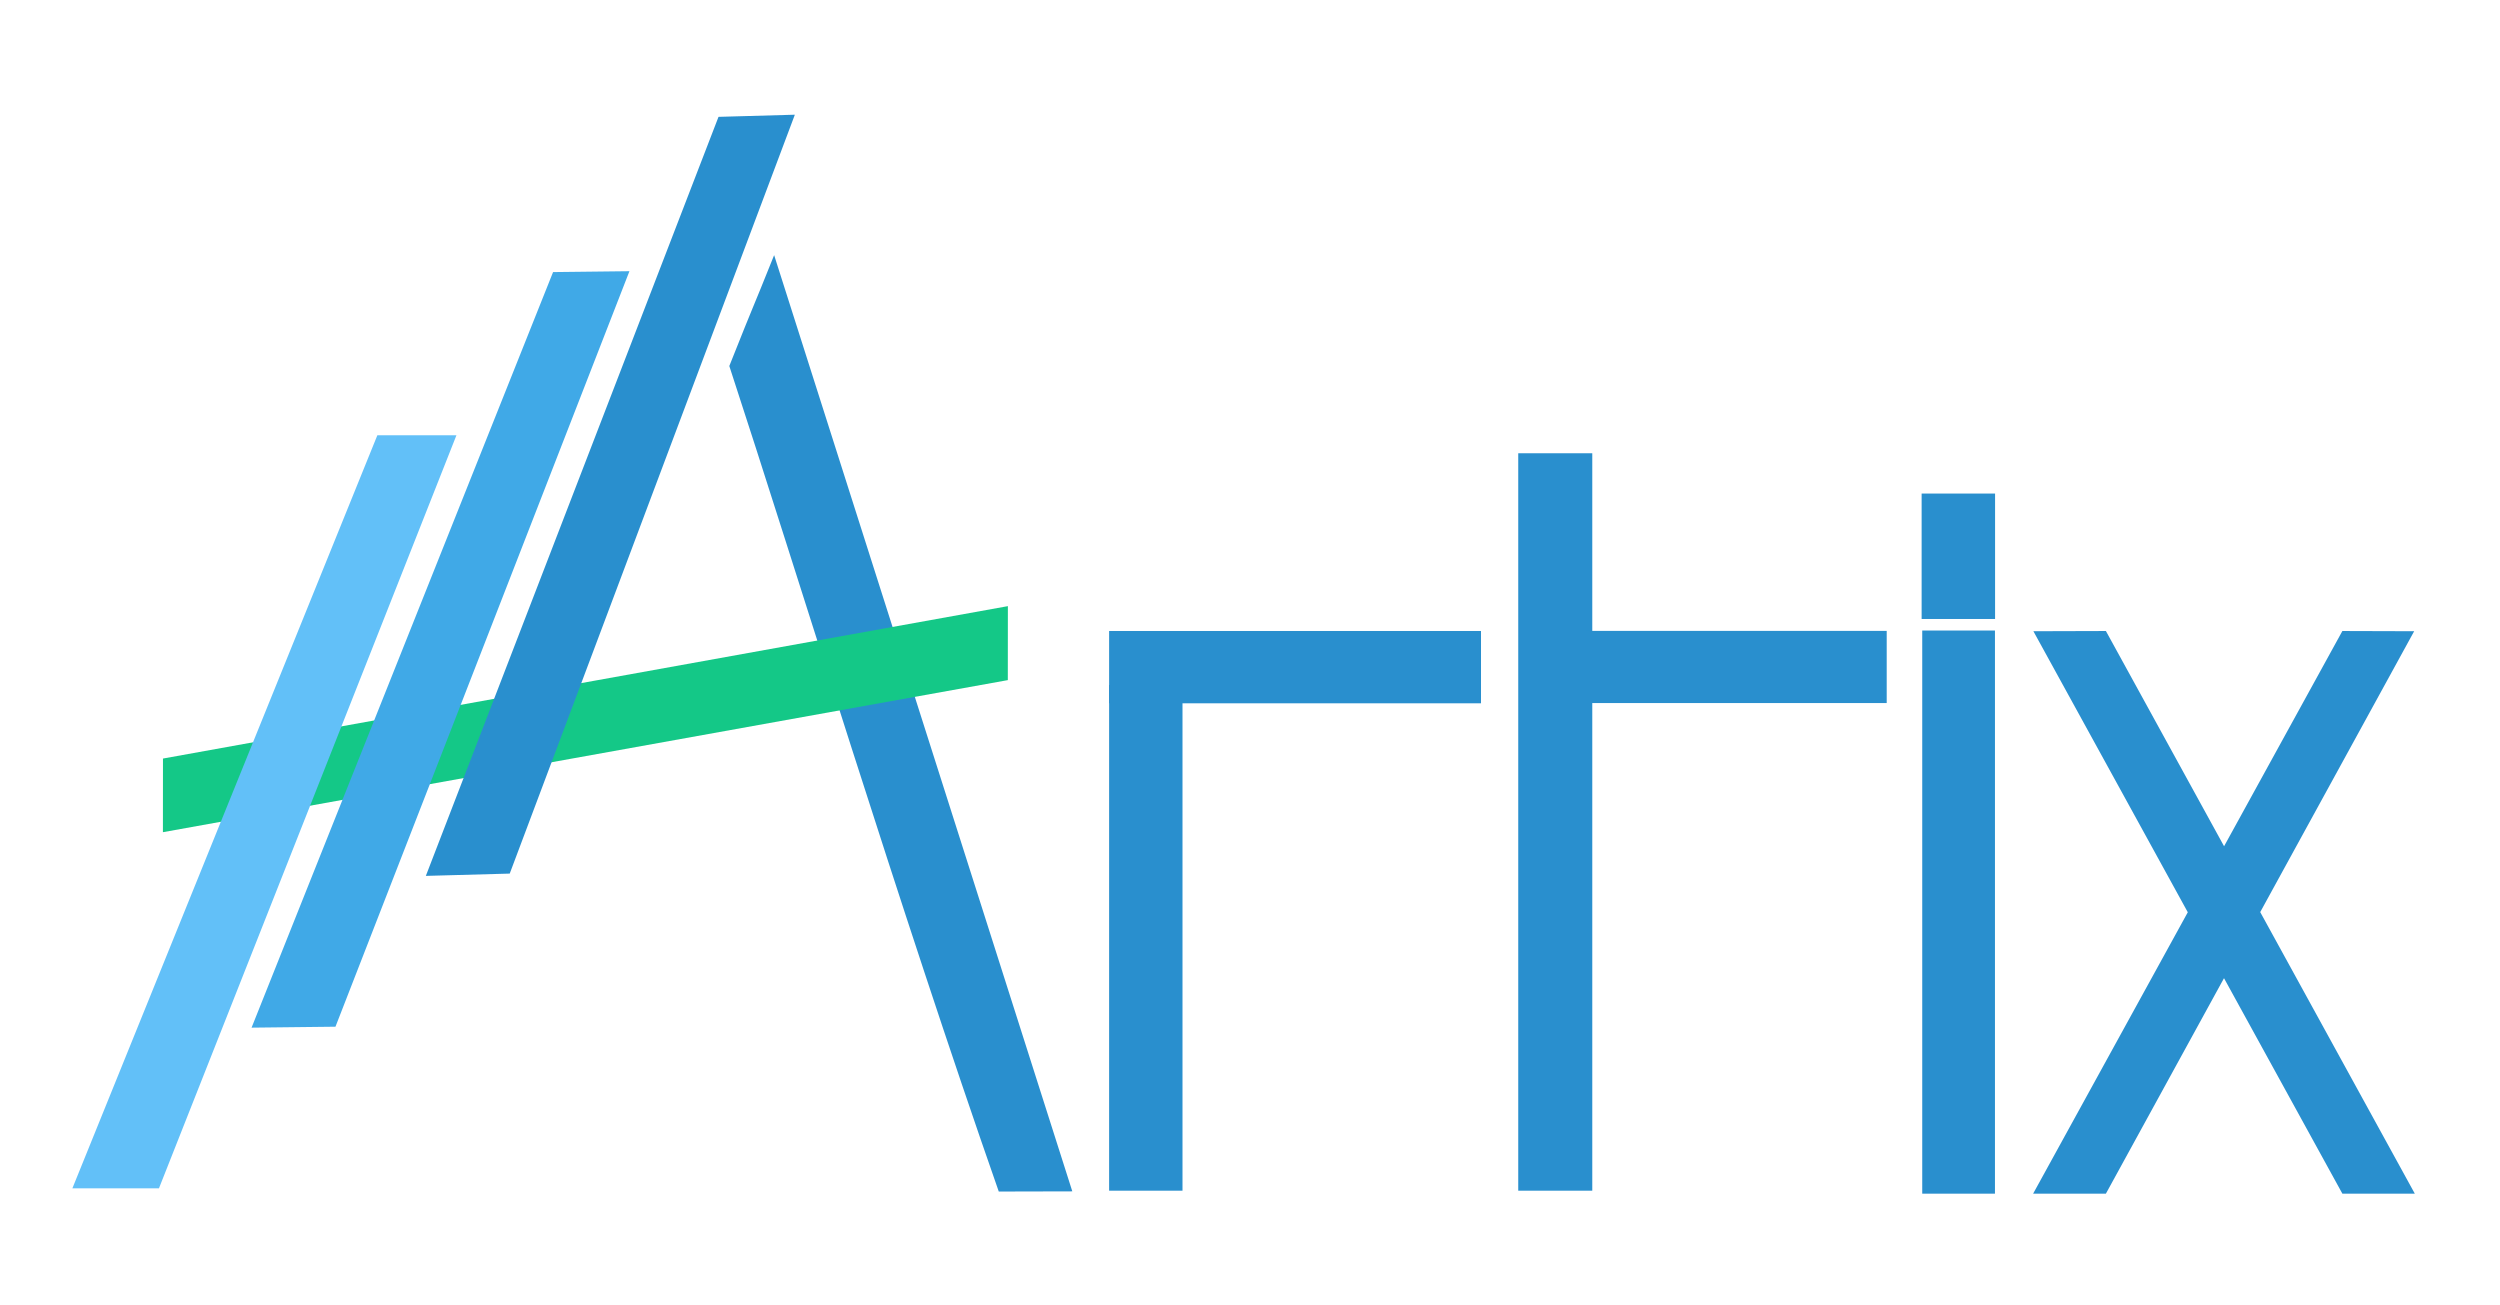
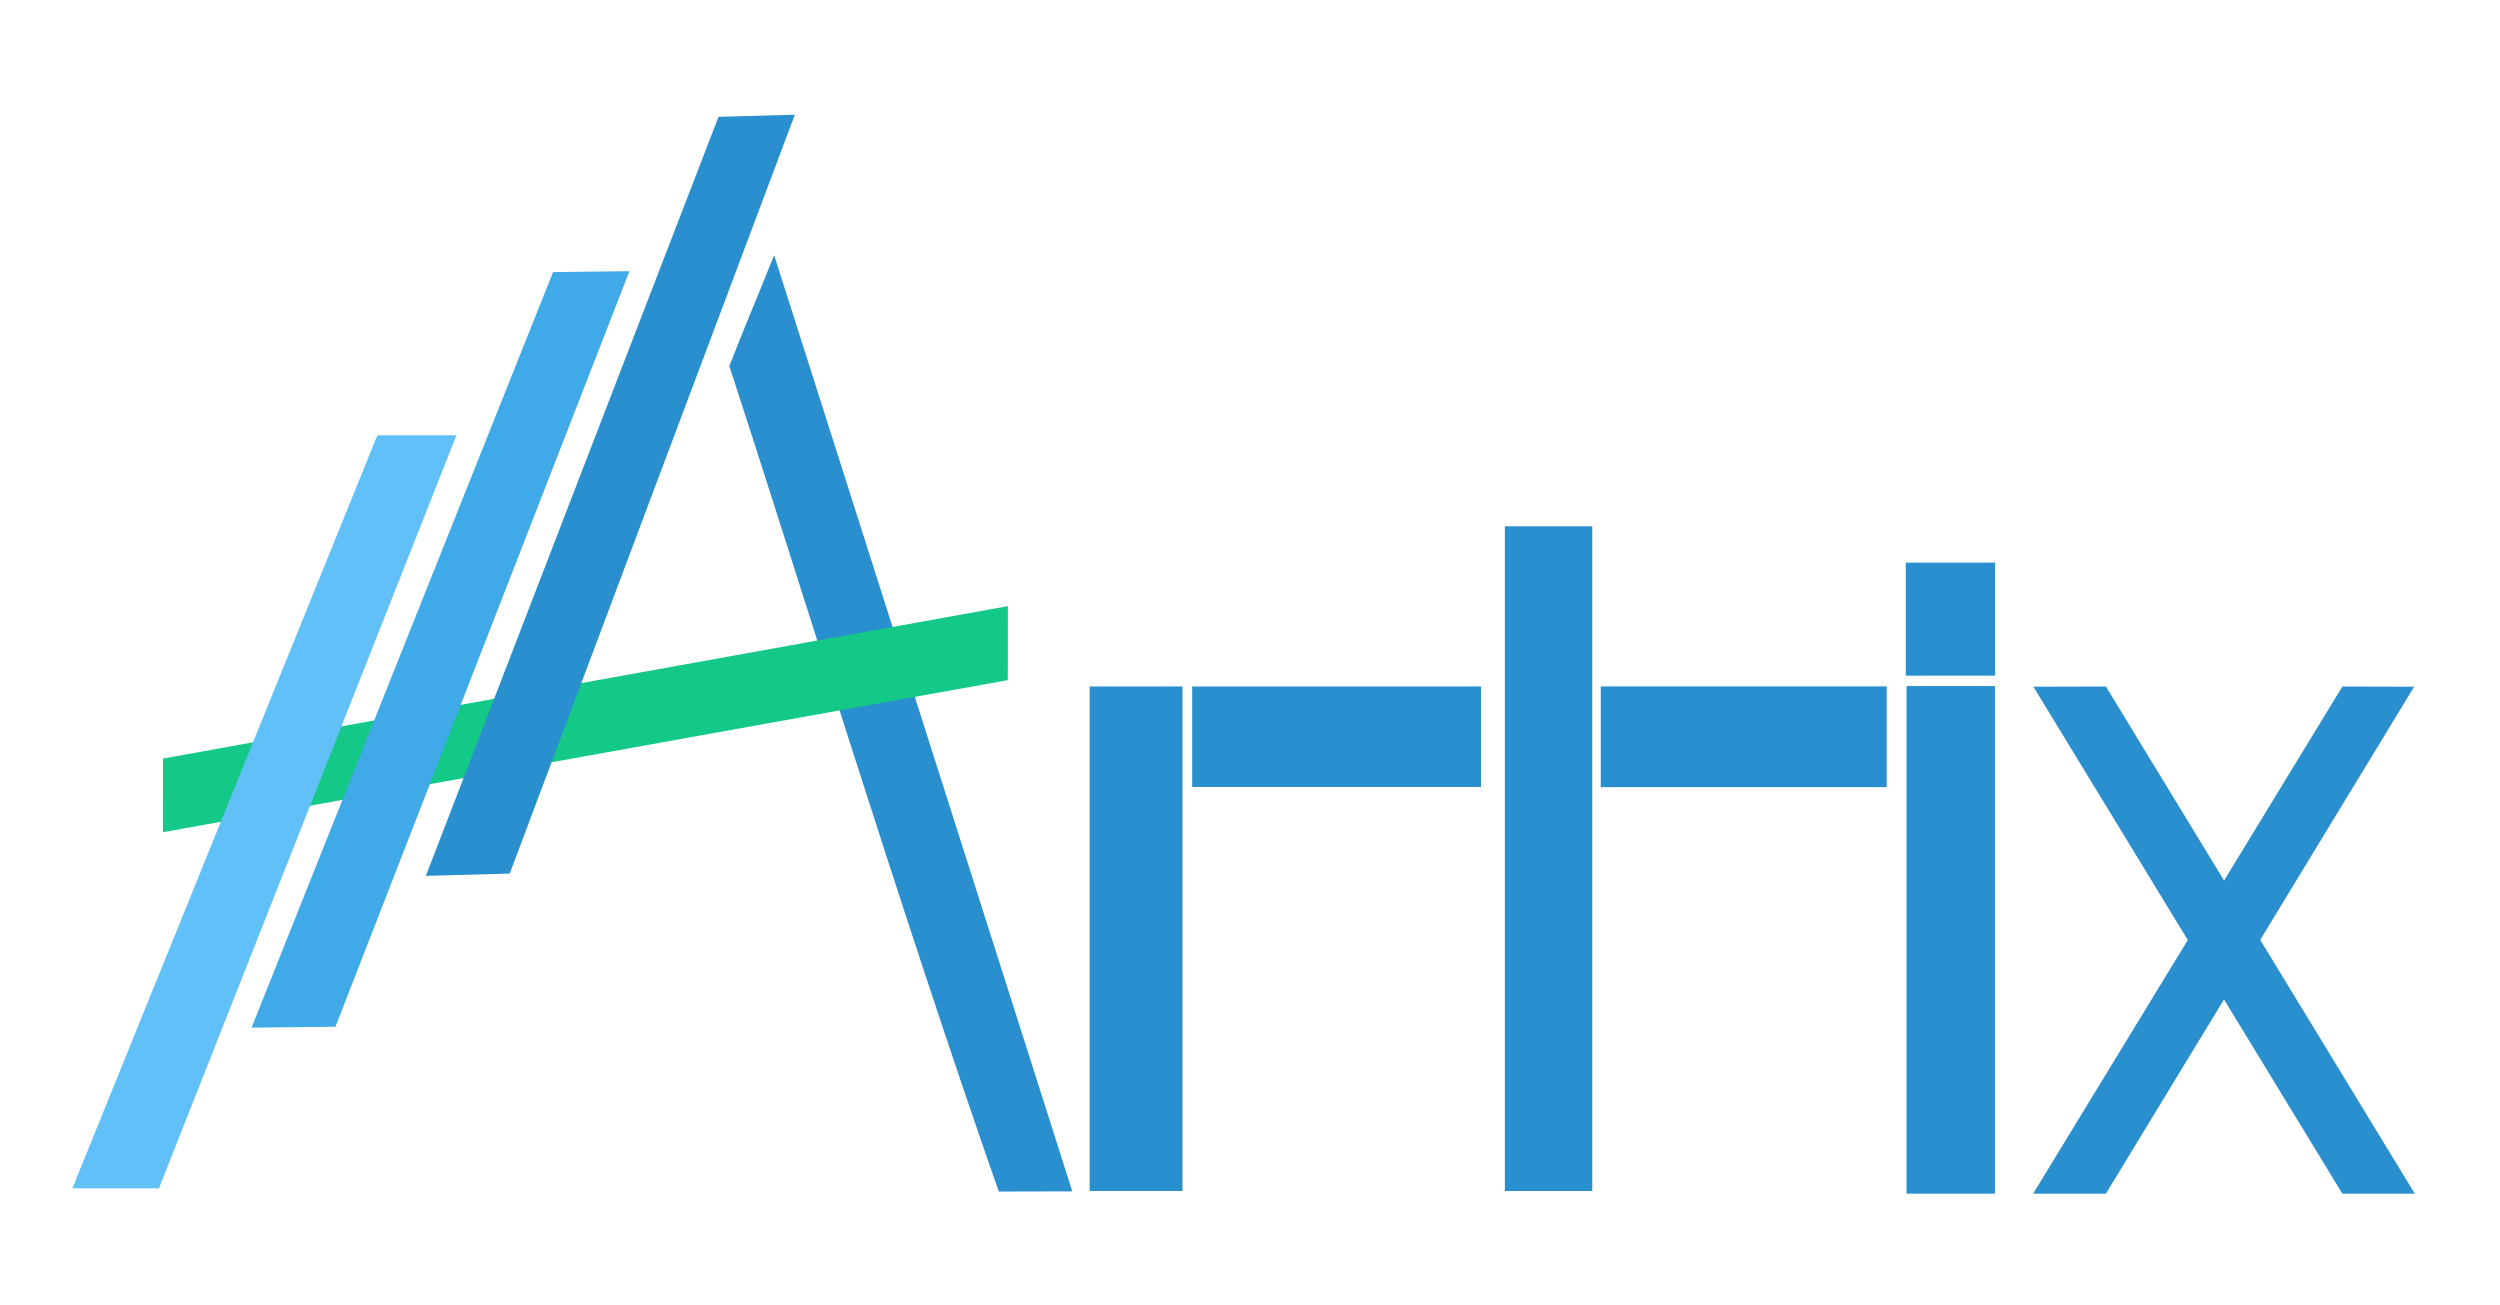
<svg xmlns="http://www.w3.org/2000/svg" width="575mm" height="300mm" viewBox="0 0 575 300" version="1.1" id="svg8">
  <defs id="defs2" />
  <g id="layer1" transform="translate(0,3)">
    <path style="fill:#298fce;fill-opacity:1;stroke:none;stroke-width:0.283px;stroke-linecap:butt;stroke-linejoin:miter;stroke-opacity:1" d="m 178.051,55.683 68.58,215.331 -16.914,0.04 C 207.025,206.242 182.939,127.533 167.742,81.184 c 6.496,-16.352 4.654,-11.374 10.309,-25.502 z" id="path828-8-0-1" />
    <path style="fill:#14c887;fill-opacity:1;stroke:none;stroke-width:0.283px;stroke-linecap:butt;stroke-linejoin:miter;stroke-opacity:1" d="m 231.811,136.412 -0.014,17.016 -194.328,34.976 0.014,-16.937 z" id="path828-8-0-7" />
    <path style="fill:#62c0f8;fill-opacity:1;stroke:none;stroke-width:0.282px;stroke-linecap:butt;stroke-linejoin:miter;stroke-opacity:1" d="M 86.791,97.114 H 104.981 L 36.557,270.319 H 16.645 Z" id="path828" />
    <path style="fill:#40a9e7;fill-opacity:1;stroke:none;stroke-width:0.283px;stroke-linecap:butt;stroke-linejoin:miter;stroke-opacity:1" d="M 127.207,59.58 144.769,59.376 77.157,233.142 57.859,233.36 Z" id="path828-8" />
    <path style="fill:#298fce;fill-opacity:1;stroke:none;stroke-width:0.283px;stroke-linecap:butt;stroke-linejoin:miter;stroke-opacity:1" d="m 165.258,23.875 17.558,-0.492 -65.579,174.544 -19.294,0.527 z" id="path828-8-0" />
-     <rect style="opacity:1;fill:#298fce;fill-opacity:1;fill-rule:nonzero;stroke:none;stroke-width:0.444;stroke-miterlimit:4;stroke-dasharray:none;stroke-dashoffset:24.5;stroke-opacity:1" id="rect832" width="16.876" height="116.308" x="255.098" y="154.55" ry="0" />
-     <rect style="opacity:1;fill:#298fce;fill-opacity:1;fill-rule:nonzero;stroke:none;stroke-width:0.378;stroke-miterlimit:4;stroke-dasharray:none;stroke-dashoffset:24.5;stroke-opacity:1" id="rect832-5" width="16.632" height="85.531" x="-158.759" y="255.098" ry="0" transform="rotate(-90)" />
-     <rect ry="0" y="101.25" x="349.196" height="169.608" width="17.028" id="rect859" style="opacity:1;fill:#298fce;fill-opacity:1;fill-rule:nonzero;stroke:none;stroke-width:0.538;stroke-miterlimit:4;stroke-dasharray:none;stroke-dashoffset:24.5;stroke-opacity:1" />
-     <rect transform="rotate(-90)" ry="0" y="364.708" x="-158.703" height="69.234" width="16.598" id="rect861" style="opacity:1;fill:#298fce;fill-opacity:1;fill-rule:nonzero;stroke:none;stroke-width:0.34;stroke-miterlimit:4;stroke-dasharray:none;stroke-dashoffset:24.5;stroke-opacity:1" />
-     <rect style="opacity:1;fill:#298fce;fill-opacity:1;fill-rule:nonzero;stroke:none;stroke-width:0.466;stroke-miterlimit:4;stroke-dasharray:none;stroke-dashoffset:24.5;stroke-opacity:1" id="rect863" width="16.724" height="129.522" x="442.115" y="142.021" ry="0" />
-     <rect ry="0" y="110.518" x="441.975" height="28.848" width="16.892" id="rect825" style="opacity:1;fill:#298fce;fill-opacity:1;fill-rule:nonzero;stroke:none;stroke-width:0.221;stroke-miterlimit:4;stroke-dasharray:none;stroke-dashoffset:24.5;stroke-opacity:1" />
-     <path id="rect833" style="opacity:1;fill:#298fce;fill-opacity:1;fill-rule:nonzero;stroke:none;stroke-width:0.499;stroke-miterlimit:4;stroke-dasharray:none;stroke-dashoffset:24.5;stroke-opacity:1" d="m 538.746,142.133 16.512,0.048 -70.902,129.362 -16.739,0.002 z m -71.065,0.048 16.676,-0.048 71.05,129.411 -16.661,-0.002 z" />
+     <rect style="opacity:1;fill:#298fce;fill-opacity:1;fill-rule:nonzero;stroke:none;stroke-width:0.499;stroke-miterlimit:4;stroke-dasharray:none;stroke-dashoffset:24.5;stroke-opacity:1" id="rect832" width="21.355" height="116.033" x="250.619" y="154.892" ry="0" />
+     <rect style="opacity:1;fill:#298fce;fill-opacity:1;fill-rule:nonzero;stroke:none;stroke-width:0.393;stroke-miterlimit:4;stroke-dasharray:none;stroke-dashoffset:24.5;stroke-opacity:1" id="rect832-5" width="23.11" height="66.428" x="-178.003" y="274.201" ry="0" transform="rotate(-90)" />
+     <rect ry="0" y="118.047" x="346.117" height="152.879" width="20.108" id="rect859" style="opacity:1;fill:#298fce;fill-opacity:1;fill-rule:nonzero;stroke:none;stroke-width:0.555;stroke-miterlimit:4;stroke-dasharray:none;stroke-dashoffset:24.5;stroke-opacity:1" />
+     <rect transform="rotate(-90)" ry="0" y="368.172" x="-178.048" height="65.77" width="23.176" id="rect861" style="opacity:1;fill:#298fce;fill-opacity:1;fill-rule:nonzero;stroke:none;stroke-width:0.391;stroke-miterlimit:4;stroke-dasharray:none;stroke-dashoffset:24.5;stroke-opacity:1" />
+     <rect style="opacity:1;fill:#298fce;fill-opacity:1;fill-rule:nonzero;stroke:none;stroke-width:0.488;stroke-miterlimit:4;stroke-dasharray:none;stroke-dashoffset:24.5;stroke-opacity:1" id="rect863" width="20.327" height="116.746" x="438.506" y="154.797" ry="0" />
+     <rect ry="0" y="126.401" x="438.336" height="26.002" width="20.531" id="rect825" style="opacity:1;fill:#298fce;fill-opacity:1;fill-rule:nonzero;stroke:none;stroke-width:0.231;stroke-miterlimit:4;stroke-dasharray:none;stroke-dashoffset:24.5;stroke-opacity:1" />
+     <path id="rect833" style="opacity:1;fill:#298fce;fill-opacity:1;fill-rule:nonzero;stroke:none;stroke-width:0.474;stroke-miterlimit:4;stroke-dasharray:none;stroke-dashoffset:24.5;stroke-opacity:1" d="m 538.746,154.898 16.512,0.043 -70.902,116.602 -16.739,0.002 z m -71.065,0.043 16.676,-0.043 71.05,116.647 -16.661,-0.002 z" />
  </g>
</svg>
